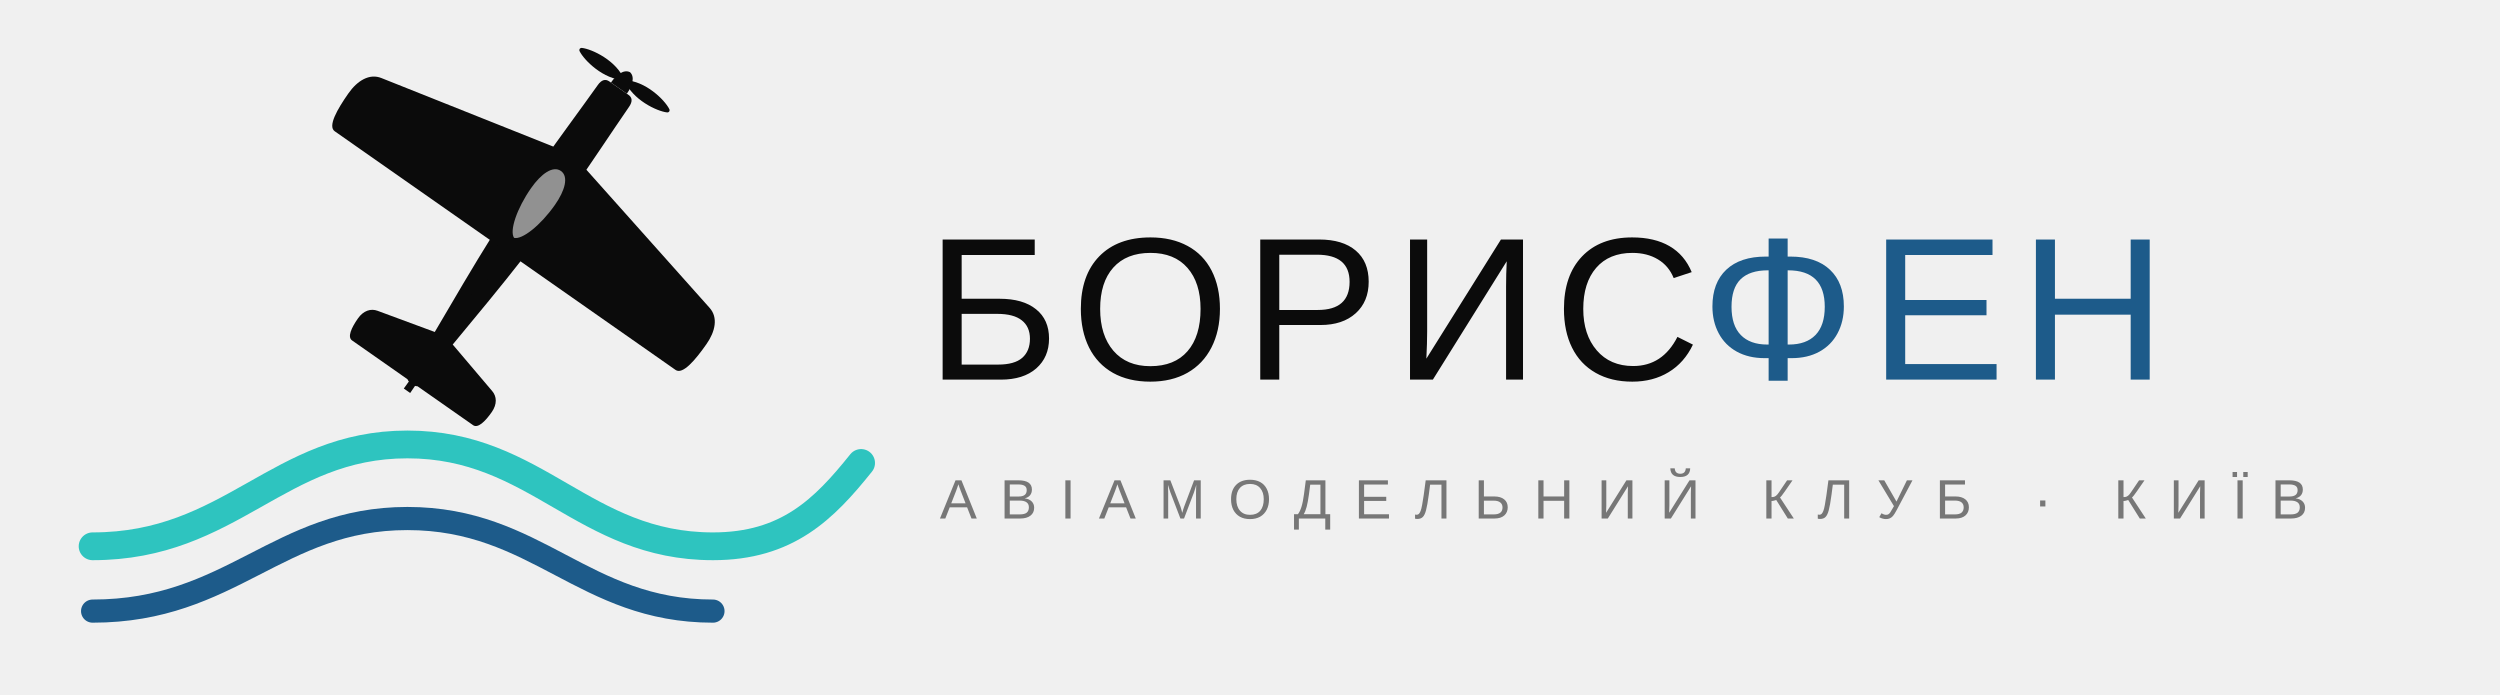
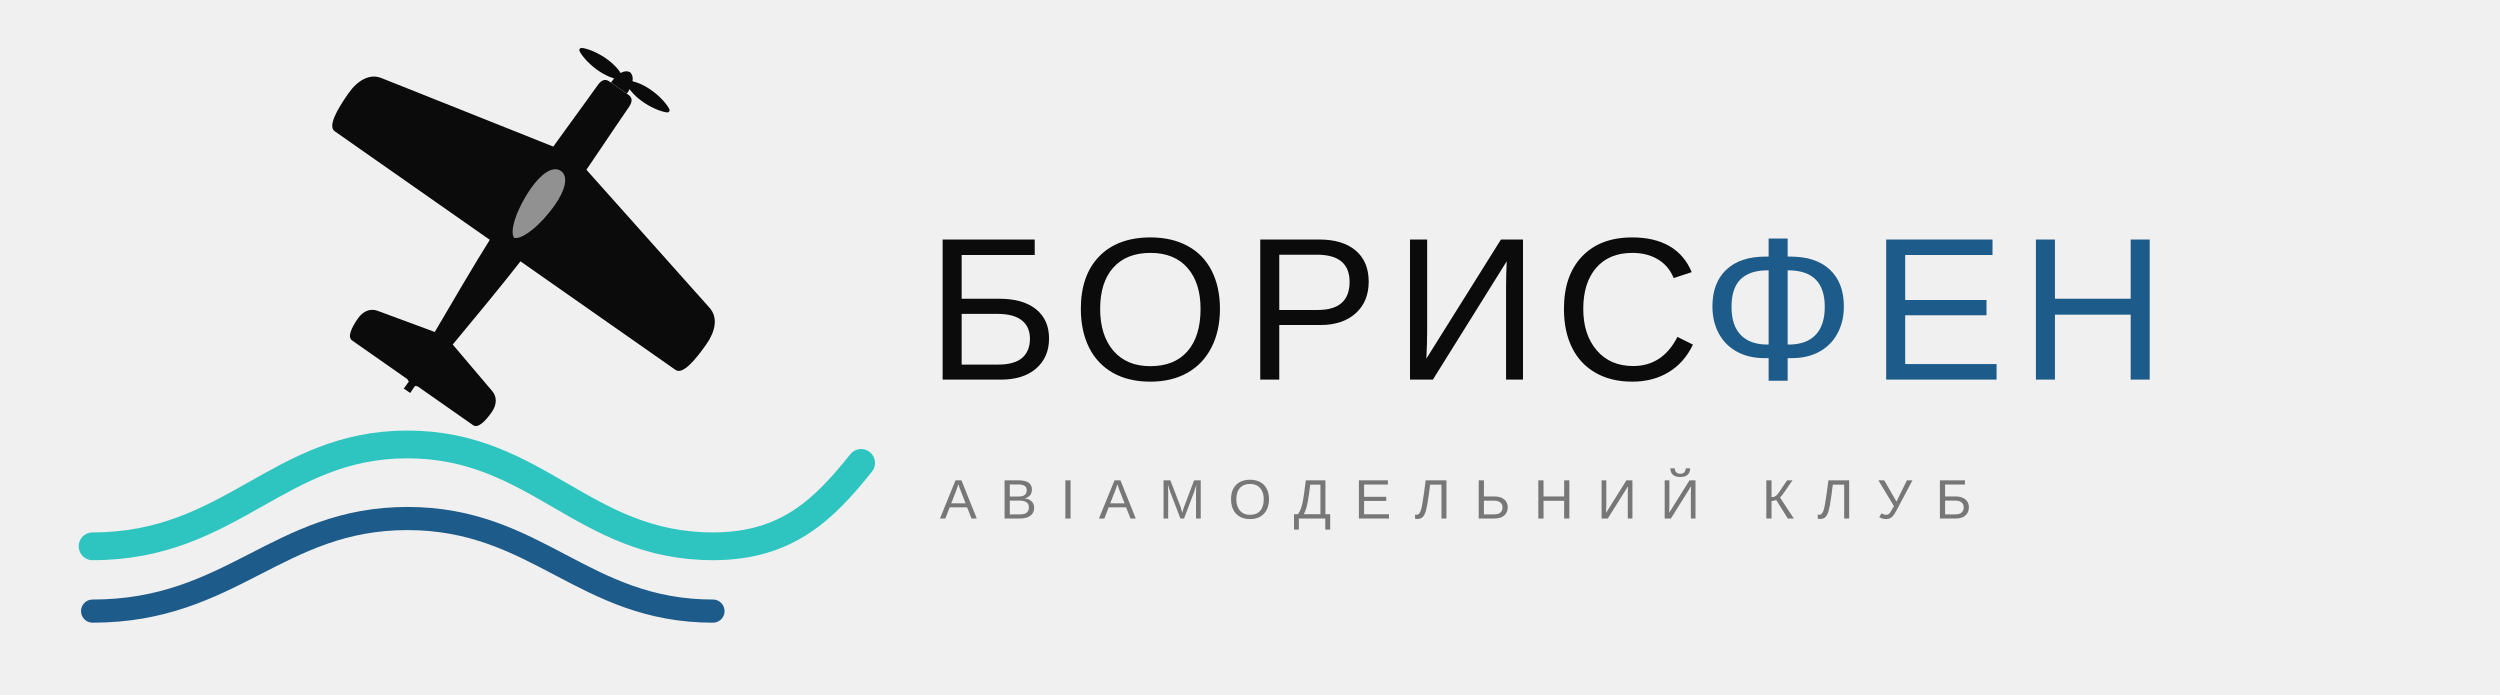
<svg xmlns="http://www.w3.org/2000/svg" viewBox="0 0 540 150" role="img" aria-label="Борисфен, авіамодельний клуб, Київ">
  <defs>
    <g id="plane">
      <path d="M 0,-95 C 9,-101 23,-98.5 27.5,-96 C 28.3,-95.5 28.3,-94.5 27.5,-94 C 23,-91.5 9,-89 0,-95 Z M 0,-95 C -9,-101 -23,-98.5 -27.5,-96 C -28.3,-95.5 -28.3,-94.5 -27.5,-94 C -23,-91.5 -9,-89 0,-95 Z" />
      <path d="M 0,-100 C 3.5,-99.5 5,-95 5,-90 L -5,-90 C -5,-95 -3.5,-99.5 0,-100 Z" />
      <path d="M -6,-90 L 6,-90 C 8.4,-90 9.8,-88.5 9.8,-85 C 9.9,-70 10.5,-50 10.5,-30 L 10.5,-15 C 10.5,15 6,60 3.5,94 C 3.5,96.5 -3.5,96.5 -3.5,94 C -6,60 -10.5,15 -10.5,-15 L -10.5,-30 C -10.5,-50 -9.9,-70 -9.8,-85 C -9.8,-88.5 -8.4,-90 -6,-90 Z" />
      <path d="M 10.5,-46 L 103,-24.2 C 109.5,-22.7 112.4,-16 112.4,-8 C 112.4,2 111.5,12 107,12 L -107,12 C -111.5,12 -112.4,2 -112.4,-8 C -112.4,-16 -109.5,-22.7 -103,-24.2 L -10.5,-46 Z" />
      <path d="M 5.5,67 L 36,75 C 39.5,75.9 42,79 42,84 C 42,90 41,95 38,95 L -38,95 C -41,95 -42,90 -42,84 C -42,79 -39.5,75.9 -36,75 L -5.5,67 Z" />
      <path d="M -1.2,28 L 1.2,28 L 2,100 L -2,100 Z" />
    </g>
    <g id="canopy">
      <path d="M 0,-38 C 5,-38 7.5,-31 7.5,-22 C 7.5,-9 4,2.5 0,4 C -4,2.5 -7.5,-9 -7.5,-22 C -7.5,-31 -5,-38 0,-38 Z" />
    </g>
  </defs>
  <path d="M20 118 C50 118 60 96 88 96 C116 96 126 118 154 118 C170 118 178 110 186 100" fill="none" stroke="#2ec4bf" stroke-width="6" stroke-linecap="round" />
  <path d="M20 132 C50 132 60 112 88 112 C116 112 126 132 154 132" fill="none" stroke="#1d5b8a" stroke-width="5" stroke-linecap="round" />
  <g transform="translate(112 50) rotate(35) scale(0.42)" color="#0b0b0b">
    <use href="#plane" fill="#0b0b0b" />
    <use href="#canopy" fill="#ffffff" opacity="0.55" />
  </g>
  <text x="200" y="82" font-family="Ubuntu, 'Segoe UI', Arial, sans-serif" font-weight="300" font-size="44" letter-spacing="3" fill="#0b0b0b">БОРИС<tspan fill="#1d5b8a">ФЕН</tspan>
  </text>
-   <text x="203" y="112" font-family="Ubuntu, 'Segoe UI', Arial, sans-serif" font-weight="400" font-size="12" letter-spacing="5" fill="#777">АВІАМОДЕЛЬНИЙ КЛУБ · КИЇВ</text>
+   <text x="203" y="112" font-family="Ubuntu, 'Segoe UI', Arial, sans-serif" font-weight="400" font-size="12" letter-spacing="5" fill="#777">АВІАМОДЕЛЬНИЙ КЛУБ</text>
</svg>
